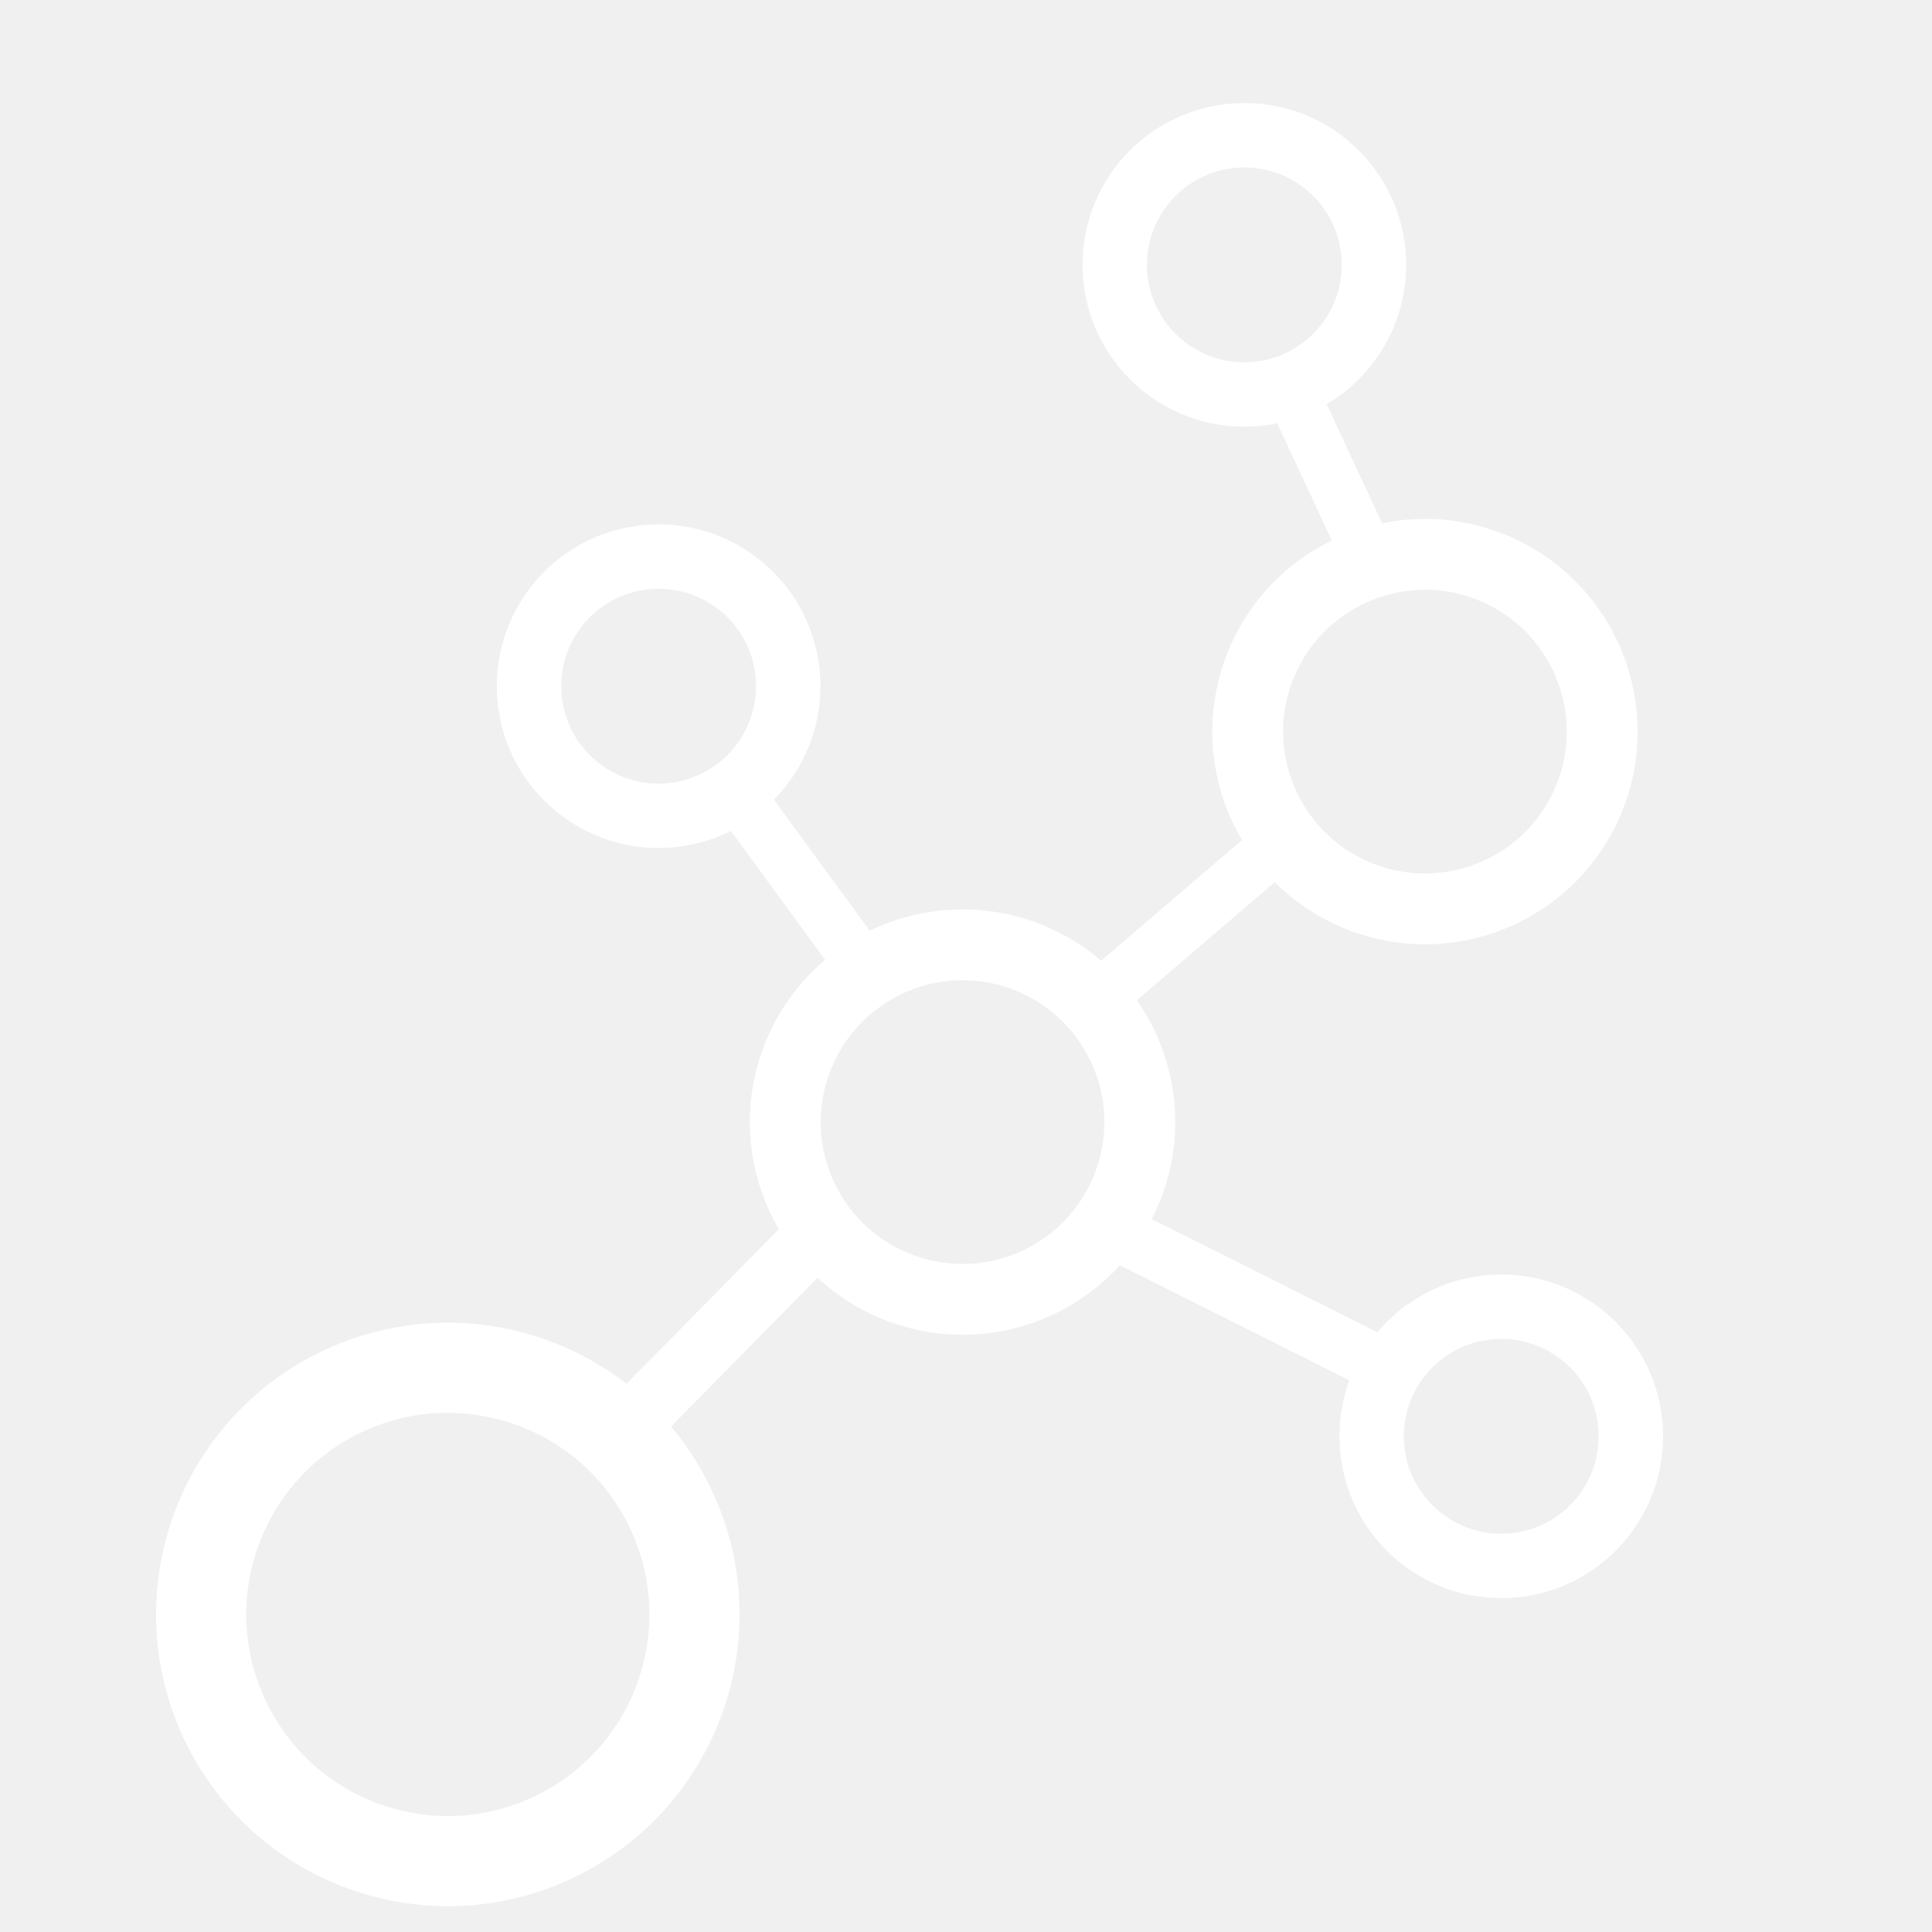
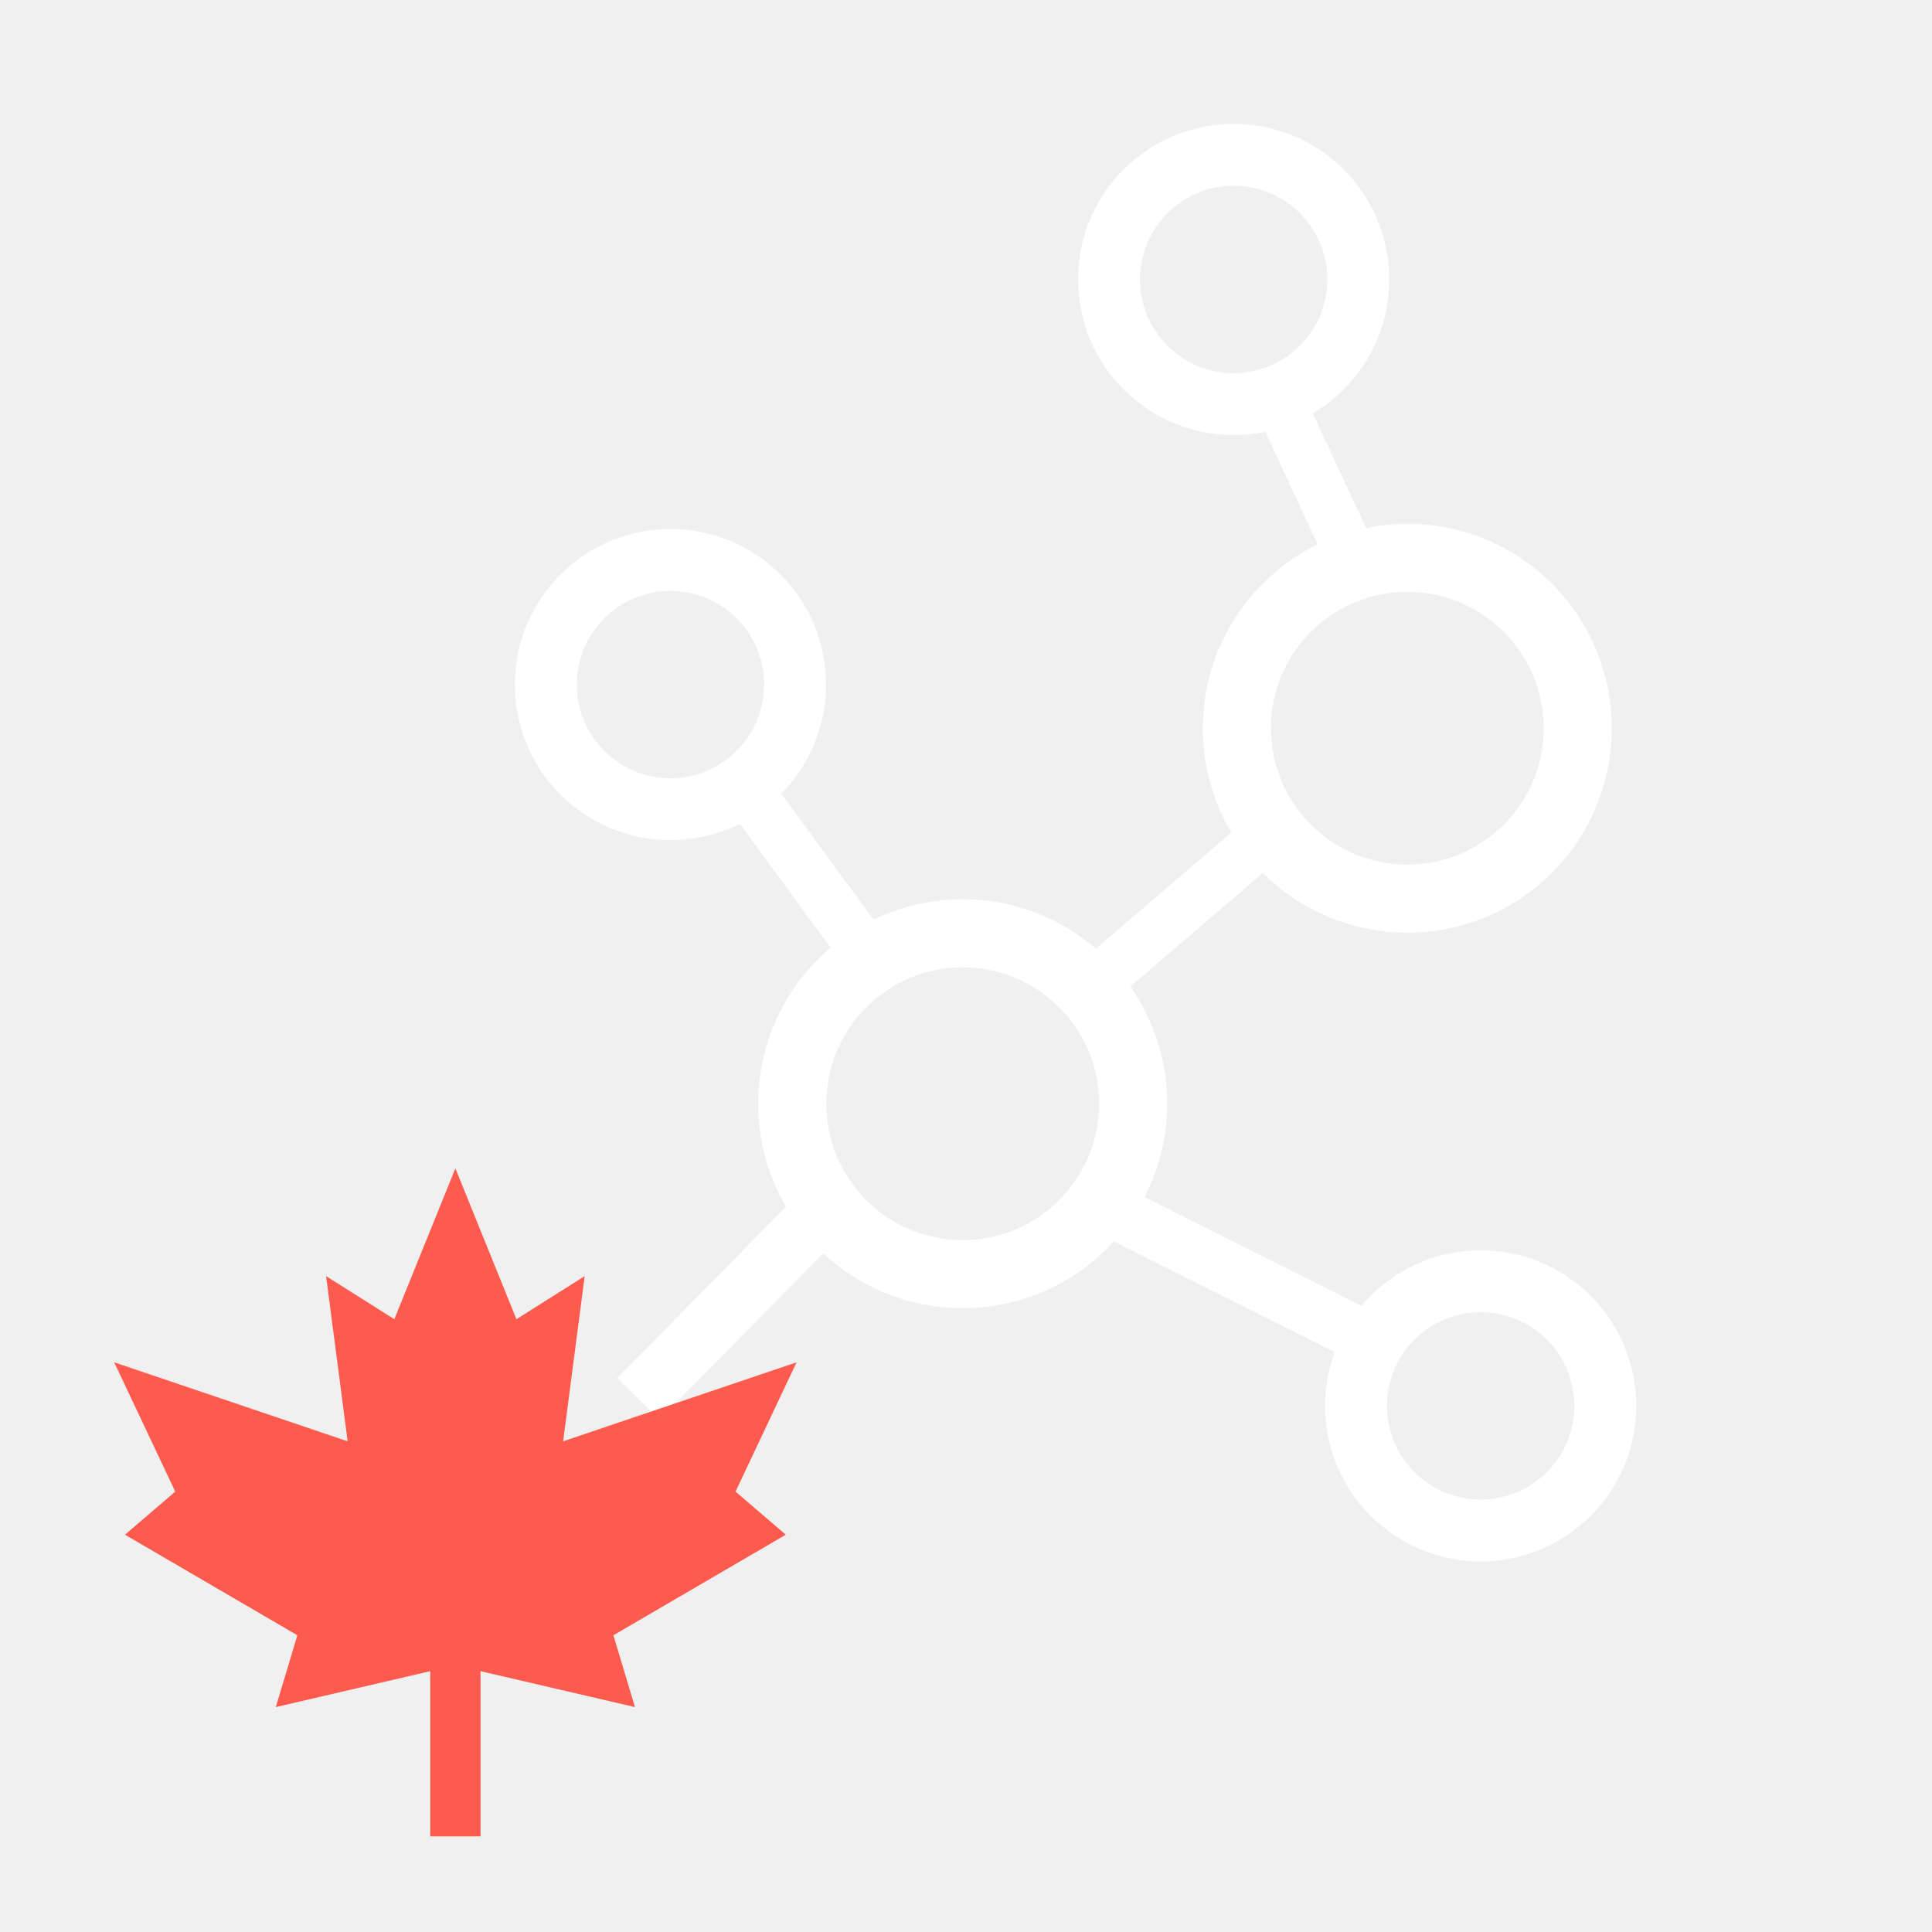
- <svg xmlns="http://www.w3.org/2000/svg" viewBox="453 -8 150 150">
-   <defs>
-     <style>
-       .cls-1 {
-         stroke-width: 7px;
-       }
- 
-       .cls-1, .cls-2, .cls-3 {
-         fill: none;
-         stroke: #ffffff;
-         stroke-miterlimit: 100;
-       }
- 
-       .cls-2 {
-         stroke-width: 5px;
-       }
- 
-       .cls-3 {
-         stroke-width: 5.5px;
-       }
- 
-       .cls-4 {
-         fill: #ffffff;
-       }
- 
-       .cls-5 {
-         isolation: isolate;
-       }
-     </style>
-   </defs>
-   <g id="_Эллипс_1" data-name="Эллипс_1" class="cls-5">
-     <g id="_Эллипс_1-2" data-name="Эллипс_1">
-       <circle class="cls-1" cx="487.769" cy="117.343" r="19.148" transform="translate(-.9823 230.5256) rotate(-26.56511)" />
-     </g>
+ <svg xmlns="http://www.w3.org/2000/svg" viewBox="450 -10 156 156" role="img" aria-label="Peptides Canada">
+   <g fill="#FFFFFF">
+     <rect x="498.129" y="92.404" width="22.892" height="4.787" transform="translate(84.49445 391.3774) rotate(-45.44202)" />
+     <rect x="536.548" y="60.448" width="19.765" height="4.133" transform="translate(90.73921 370.4746) rotate(-40.57773)" />
+     <rect x="514.046" y="51.84" width="4.133" height="19.765" transform="translate(63.10605 316.6091) rotate(-36.1842)" />
+     <polygon points="554.628 20.437 550.799 21.931 557.963 37.317 561.791 35.824 554.628 20.437" />
+     <polygon points="540.324 85.601 539.203 89.859 560.234 100.403 561.355 96.145 540.324 85.601" />
  </g>
-   <g id="_Эллипс_1_копия" data-name="Эллипс_1_копия" class="cls-5">
-     <g id="_Эллипс_1_копия-2" data-name="Эллипс_1_копия">
-       <circle class="cls-3" cx="527.732" cy="79.119" r="13.762" transform="translate(9.89351 207.9765) rotate(-22.49997)" />
-     </g>
-   </g>
-   <g id="_Эллипс_1_копия_2" data-name="Эллипс_1_копия_2" class="cls-5">
-     <g id="_Эллипс_1_копия_2-2" data-name="Эллипс_1_копия_2">
-       <circle class="cls-3" cx="563.634" cy="48.802" r="13.762" transform="translate(24.22836 219.4079) rotate(-22.49997)" />
-     </g>
-   </g>
-   <g id="_Эллипс_1_копия_3" data-name="Эллипс_1_копия_3" class="cls-5">
-     <g id="_Эллипс_1_копия_3-2" data-name="Эллипс_1_копия_3">
-       <circle class="cls-2" cx="549.611" cy="12.563" r="10.063" />
-     </g>
-   </g>
-   <g id="_Эллипс_1_копия_4" data-name="Эллипс_1_копия_4" class="cls-5">
-     <g id="_Эллипс_1_копия_4-2" data-name="Эллипс_1_копия_4">
-       <circle class="cls-2" cx="504.135" cy="45.274" r="10.063" transform="translate(-.74245 81.33816) rotate(-9.21749)" />
-     </g>
-   </g>
-   <g id="_Эллипс_1_копия_5" data-name="Эллипс_1_копия_5" class="cls-5">
-     <g id="_Эллипс_1_копия_5-2" data-name="Эллипс_1_копия_5">
-       <circle class="cls-2" cx="569.557" cy="103.516" r="10.063" />
-     </g>
-   </g>
-   <g id="_Прямоугольник_2" data-name="Прямоугольник_2" class="cls-5">
-     <g id="_Прямоугольник_2-2" data-name="Прямоугольник_2">
-       <rect class="cls-4" x="498.129" y="92.404" width="22.892" height="4.787" transform="translate(84.49445 391.3774) rotate(-45.44202)" />
-     </g>
-   </g>
-   <g id="_Прямоугольник_2_копия" data-name="Прямоугольник_2_копия" class="cls-5">
-     <g id="_Прямоугольник_2_копия-2" data-name="Прямоугольник_2_копия">
-       <rect class="cls-4" x="536.548" y="60.448" width="19.765" height="4.133" transform="translate(90.73921 370.4746) rotate(-40.57773)" />
-     </g>
-   </g>
-   <g id="_Прямоугольник_2_копия_2" data-name="Прямоугольник_2_копия_2" class="cls-5">
-     <g id="_Прямоугольник_2_копия_2-2" data-name="Прямоугольник_2_копия_2">
-       <rect class="cls-4" x="514.046" y="51.84" width="4.133" height="19.765" transform="translate(63.10605 316.6091) rotate(-36.1842)" />
-     </g>
-   </g>
-   <g id="_Прямоугольник_2_копия_3" data-name="Прямоугольник_2_копия_3" class="cls-5">
-     <g id="_Прямоугольник_2_копия_3-2" data-name="Прямоугольник_2_копия_3">
-       <polygon class="cls-4" points="554.628 20.437 550.799 21.931 557.963 37.317 561.791 35.824 554.628 20.437" />
-     </g>
-   </g>
-   <g id="_Прямоугольник_2_копия_4" data-name="Прямоугольник_2_копия_4" class="cls-5">
-     <g id="_Прямоугольник_2_копия_4-2" data-name="Прямоугольник_2_копия_4">
-       <polygon class="cls-4" points="540.324 85.601 539.203 89.859 560.234 100.403 561.355 96.145 540.324 85.601" />
-     </g>
-   </g>
+   <circle cx="527.732" cy="79.119" r="13.762" fill="none" stroke="#FFFFFF" stroke-width="5.5" />
+   <circle cx="563.634" cy="48.802" r="13.762" fill="none" stroke="#FFFFFF" stroke-width="5.5" />
+   <circle cx="549.611" cy="12.563" r="10.063" fill="none" stroke="#FFFFFF" stroke-width="5" />
+   <circle cx="504.135" cy="45.274" r="10.063" fill="none" stroke="#FFFFFF" stroke-width="5" />
+   <circle cx="569.557" cy="103.516" r="10.063" fill="none" stroke="#FFFFFF" stroke-width="5" />
+   <path fill="#FF5A4E" d="M486.77,84.34 L491.70,96.52 L497.21,93.04 L495.47,106.38 L514.32,100.00 L509.39,110.44 L513.45,113.92 L499.53,122.04 L501.27,127.84 L488.80,124.94 L488.80,138.28 L484.74,138.28 L484.74,124.94 L472.27,127.84 L474.01,122.04 L460.09,113.92 L464.15,110.44 L459.22,100.00 L478.07,106.38 L476.33,93.04 L481.84,96.52 L486.77,84.34Z" />
</svg>
